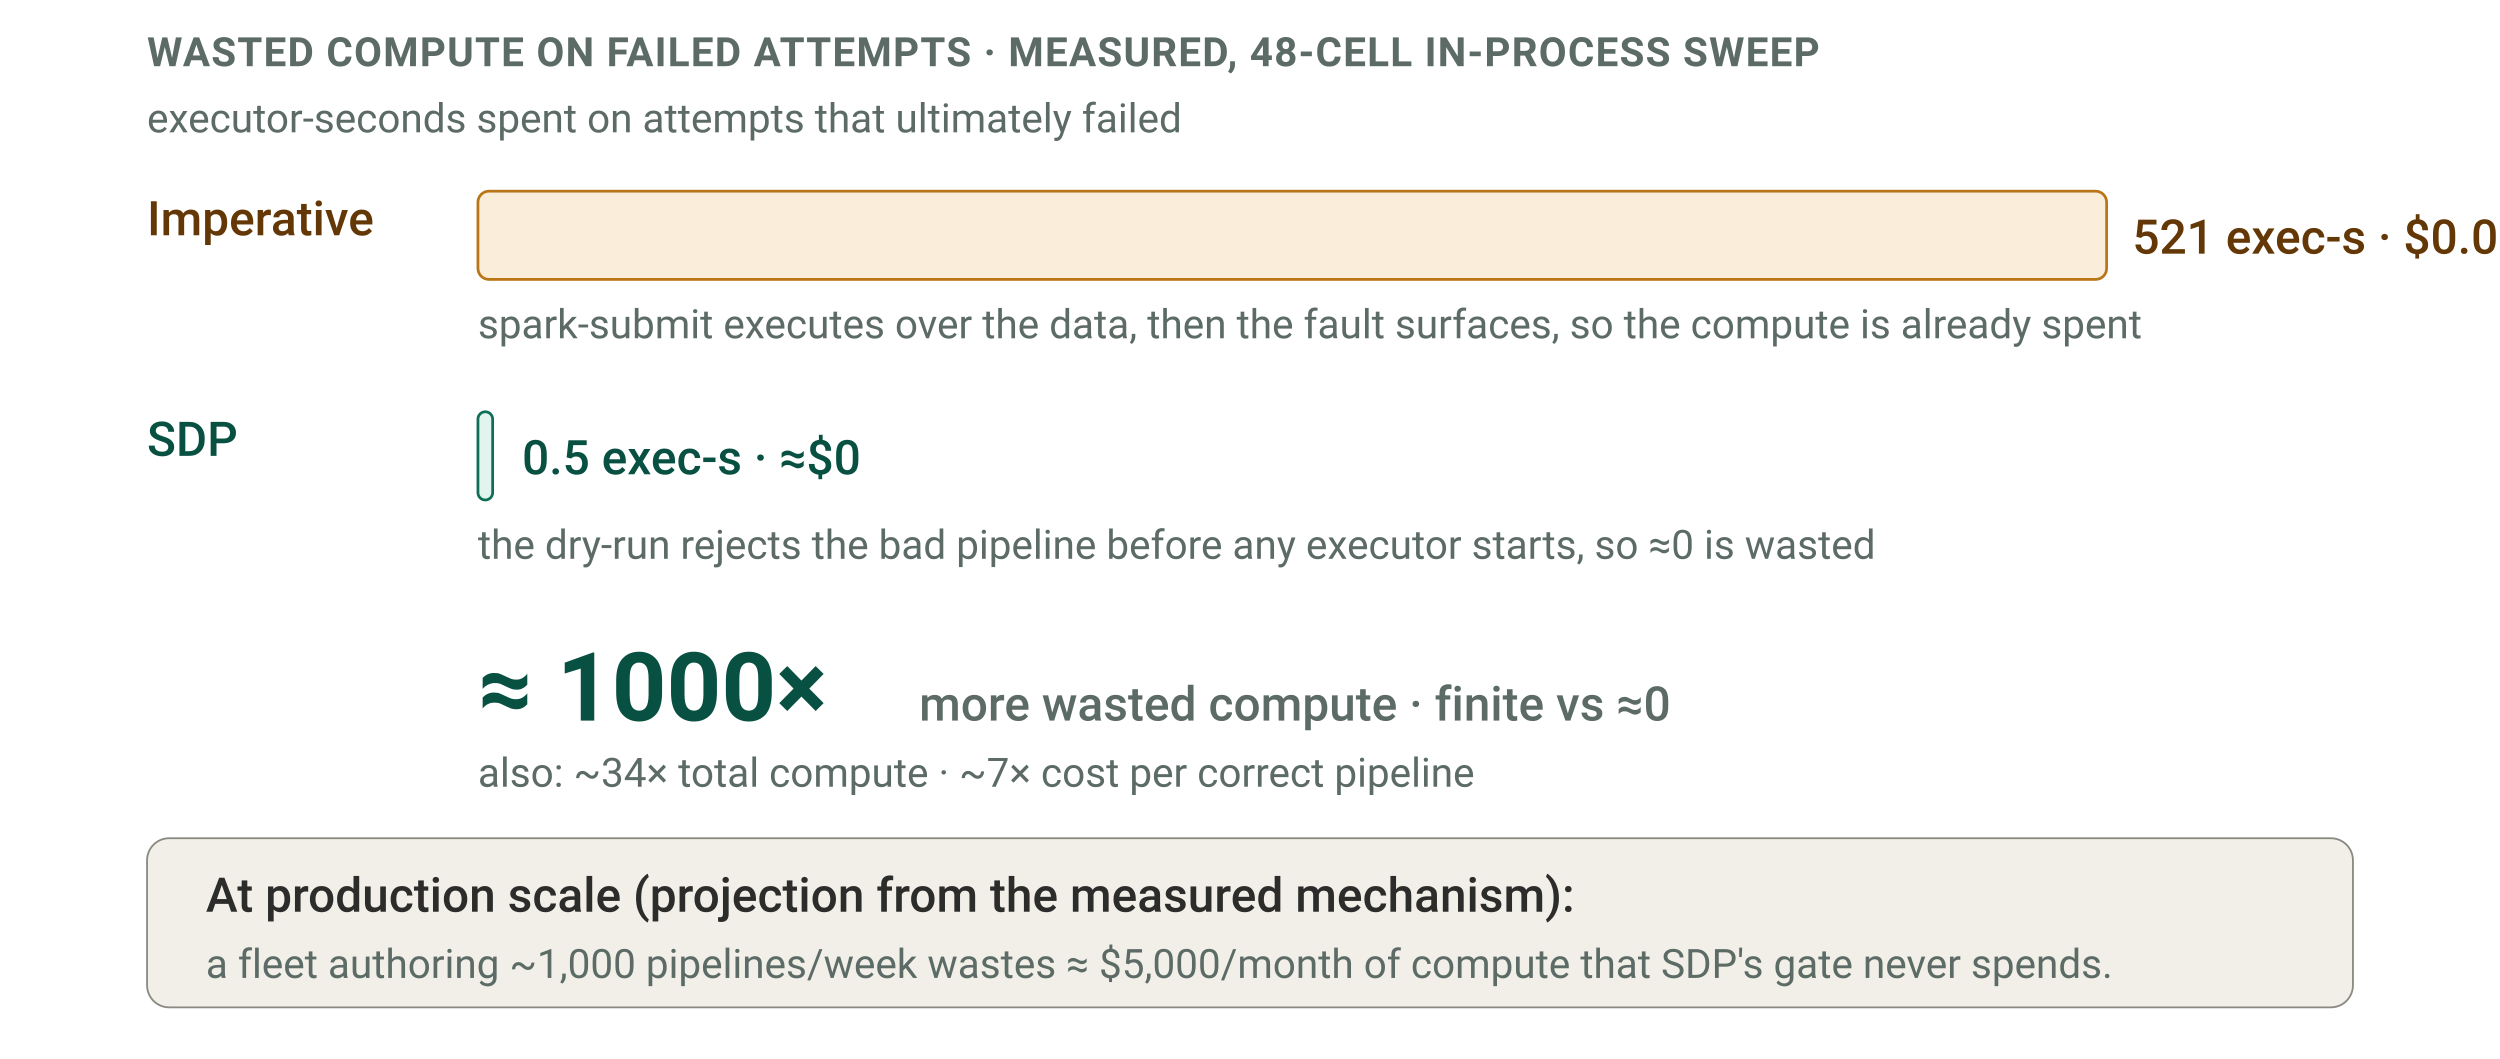
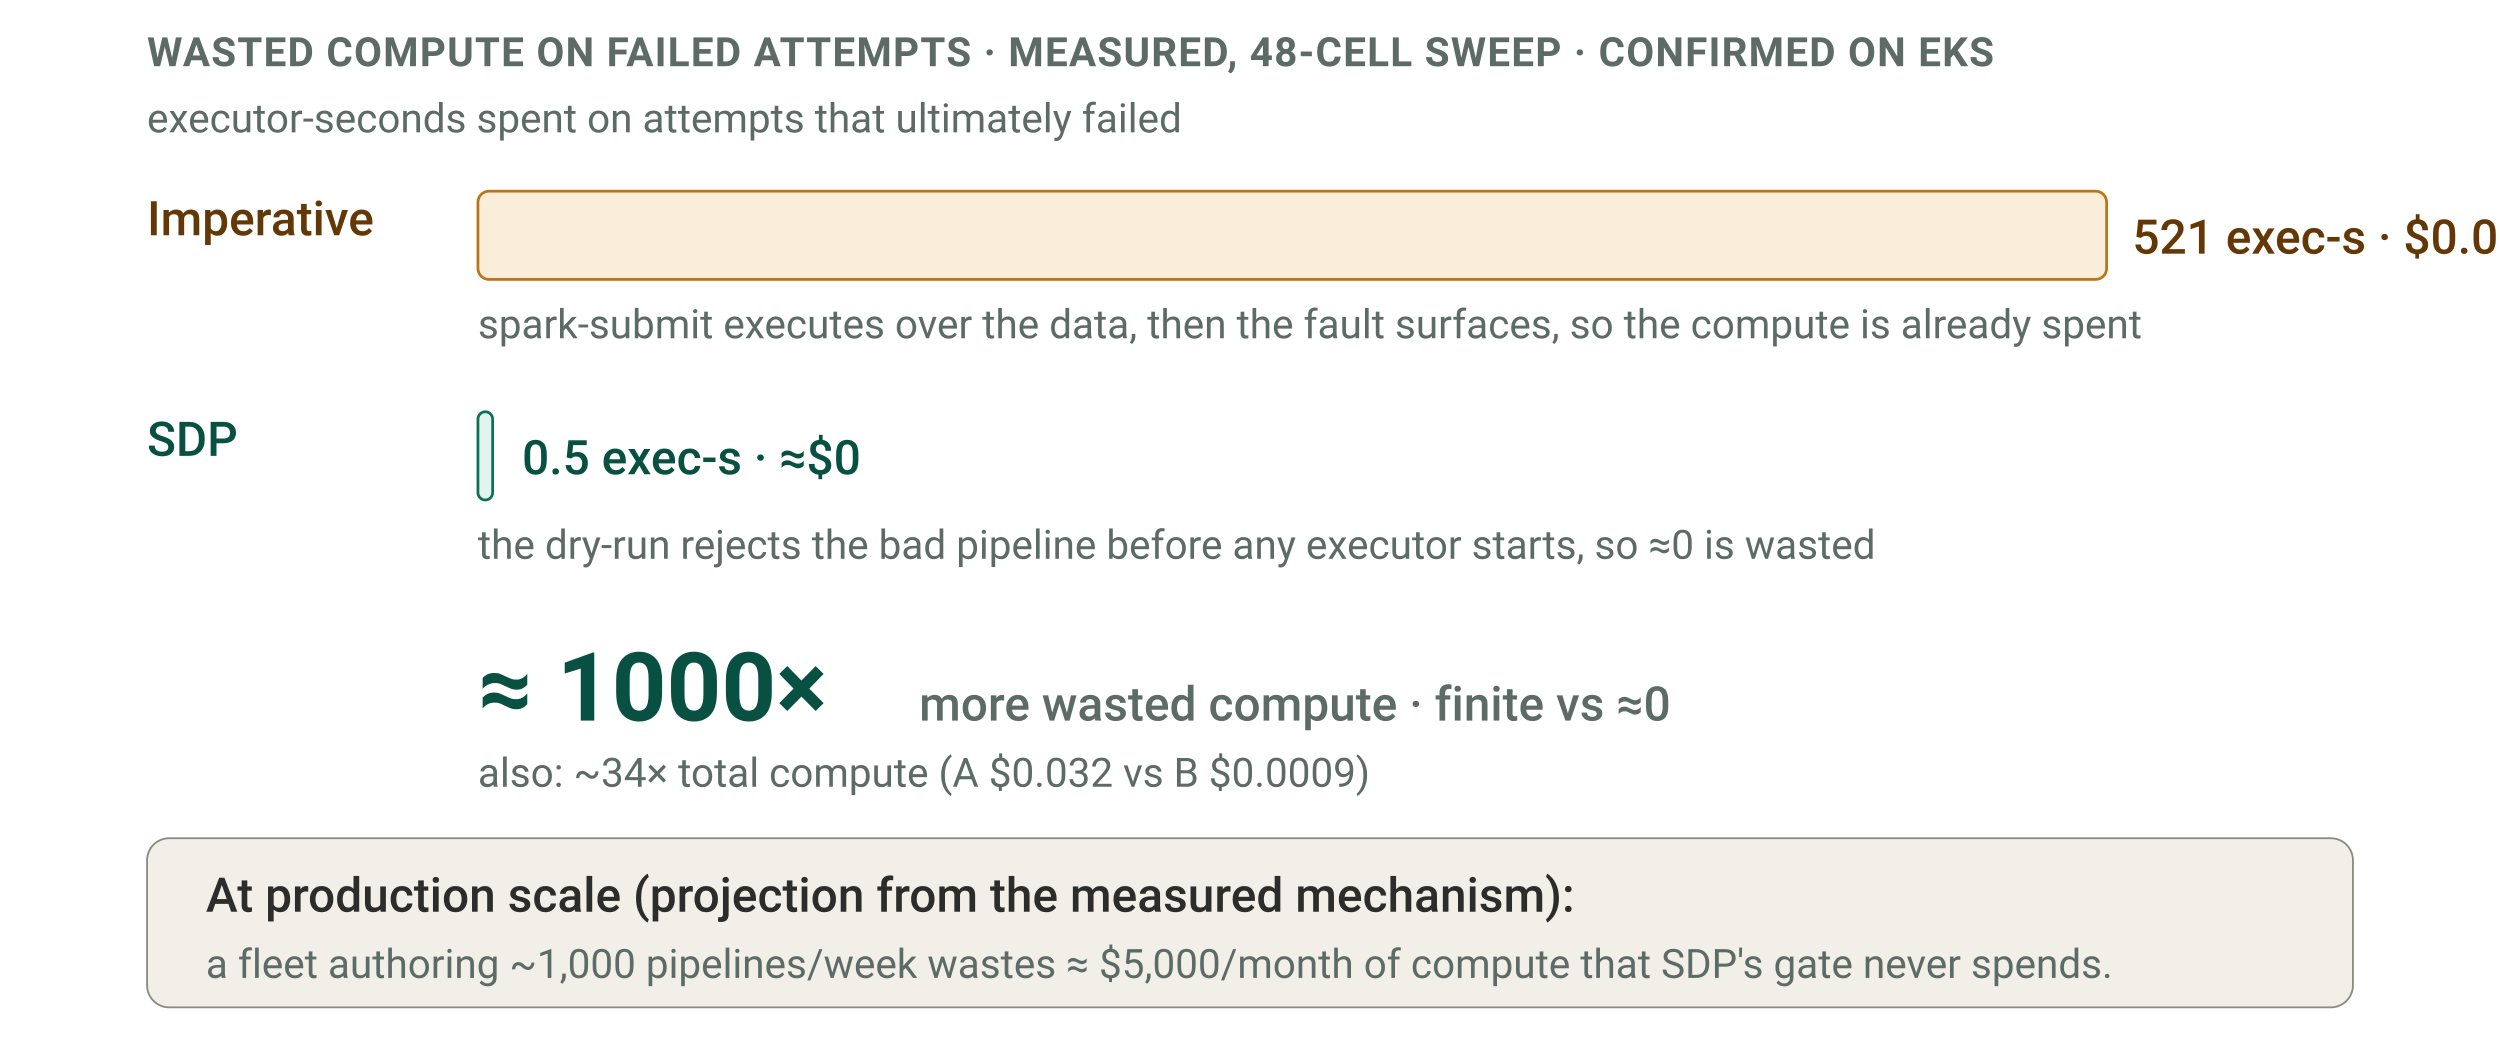
<svg xmlns="http://www.w3.org/2000/svg" width="100%" viewBox="0 0 680 288" role="img" font-family="ui-sans-serif, system-ui, sans-serif">
  <style>
  text{font-family:ui-sans-serif,system-ui,-apple-system,"Segoe UI",Roboto,Helvetica,Arial,sans-serif}
  .th{font-size:13px;font-weight:500}.ts{font-size:11px;fill:#5c6b66}
  .lab{font-size:11px;font-weight:600;fill:#5c6b66;letter-spacing:.03em}
  .big{font-size:26px;font-weight:600;fill:#085041}
  .amber rect{fill:#FAEEDA;stroke:#BA7517;stroke-width:.75}
  .teal rect{fill:#E1F5EE;stroke:#0F6E56;stroke-width:.75}
</style>
-   <text x="40" y="18" class="lab">WASTED COMPUTE ON FAILED ATTEMPTS · MEASURED, 48-CELL IN-PROCESS SWEEP</text>
+   <text x="40" y="18" class="lab">WASTED COMPUTE ON FAILED ATTEMPTS · MEASURED, 48-CELL SWEEP · CONFIRMED ON EKS</text>
  <text x="40" y="36" class="ts">executor-seconds spent on attempts that ultimately failed</text>
  <text x="40" y="64" class="th" fill="#633806">Imperative</text>
  <g class="amber">
    <rect x="130" y="52" width="443" height="24" rx="3" />
  </g>
  <text x="580" y="69" class="th" fill="#633806">521 exec-s · $0.028</text>
  <text x="130" y="92" class="ts">spark-submit executes over the data, then the fault surfaces, so the compute is already spent</text>
  <text x="40" y="124" class="th" fill="#085041">SDP</text>
  <g class="teal">
    <rect x="130" y="112" width="4" height="24" rx="2" />
  </g>
  <text x="142" y="129" class="th" fill="#085041">0.5 exec-s · ≈$0</text>
  <text x="130" y="152" class="ts">the dry-run rejects the bad pipeline before any executor starts, so ≈0 is wasted</text>
  <text x="130" y="196" class="big">≈ 1000×</text>
  <text x="250" y="196" class="th" fill="#5c6b66">more wasted compute · finite vs ≈0</text>
-   <text x="130" y="214" class="ts">also: ~34× total compute · ~7× cost per correct pipeline</text>
+   <text x="130" y="214" class="ts">also: ~34× total compute (A $0.032 vs B $0.0009)</text>
  <rect x="40" y="228" width="600" height="46" rx="6" fill="#F1EFE8" stroke="#8a8a82" stroke-width=".5" />
  <text x="56" y="248" class="th" fill="#2C2C2A">At production scale (projection from the measured mechanism):</text>
  <text x="56" y="266" class="ts">a fleet authoring ~1,000 pipelines/week wastes ≈ $5,000/month of compute that SDP's gate never spends.</text>
</svg>
